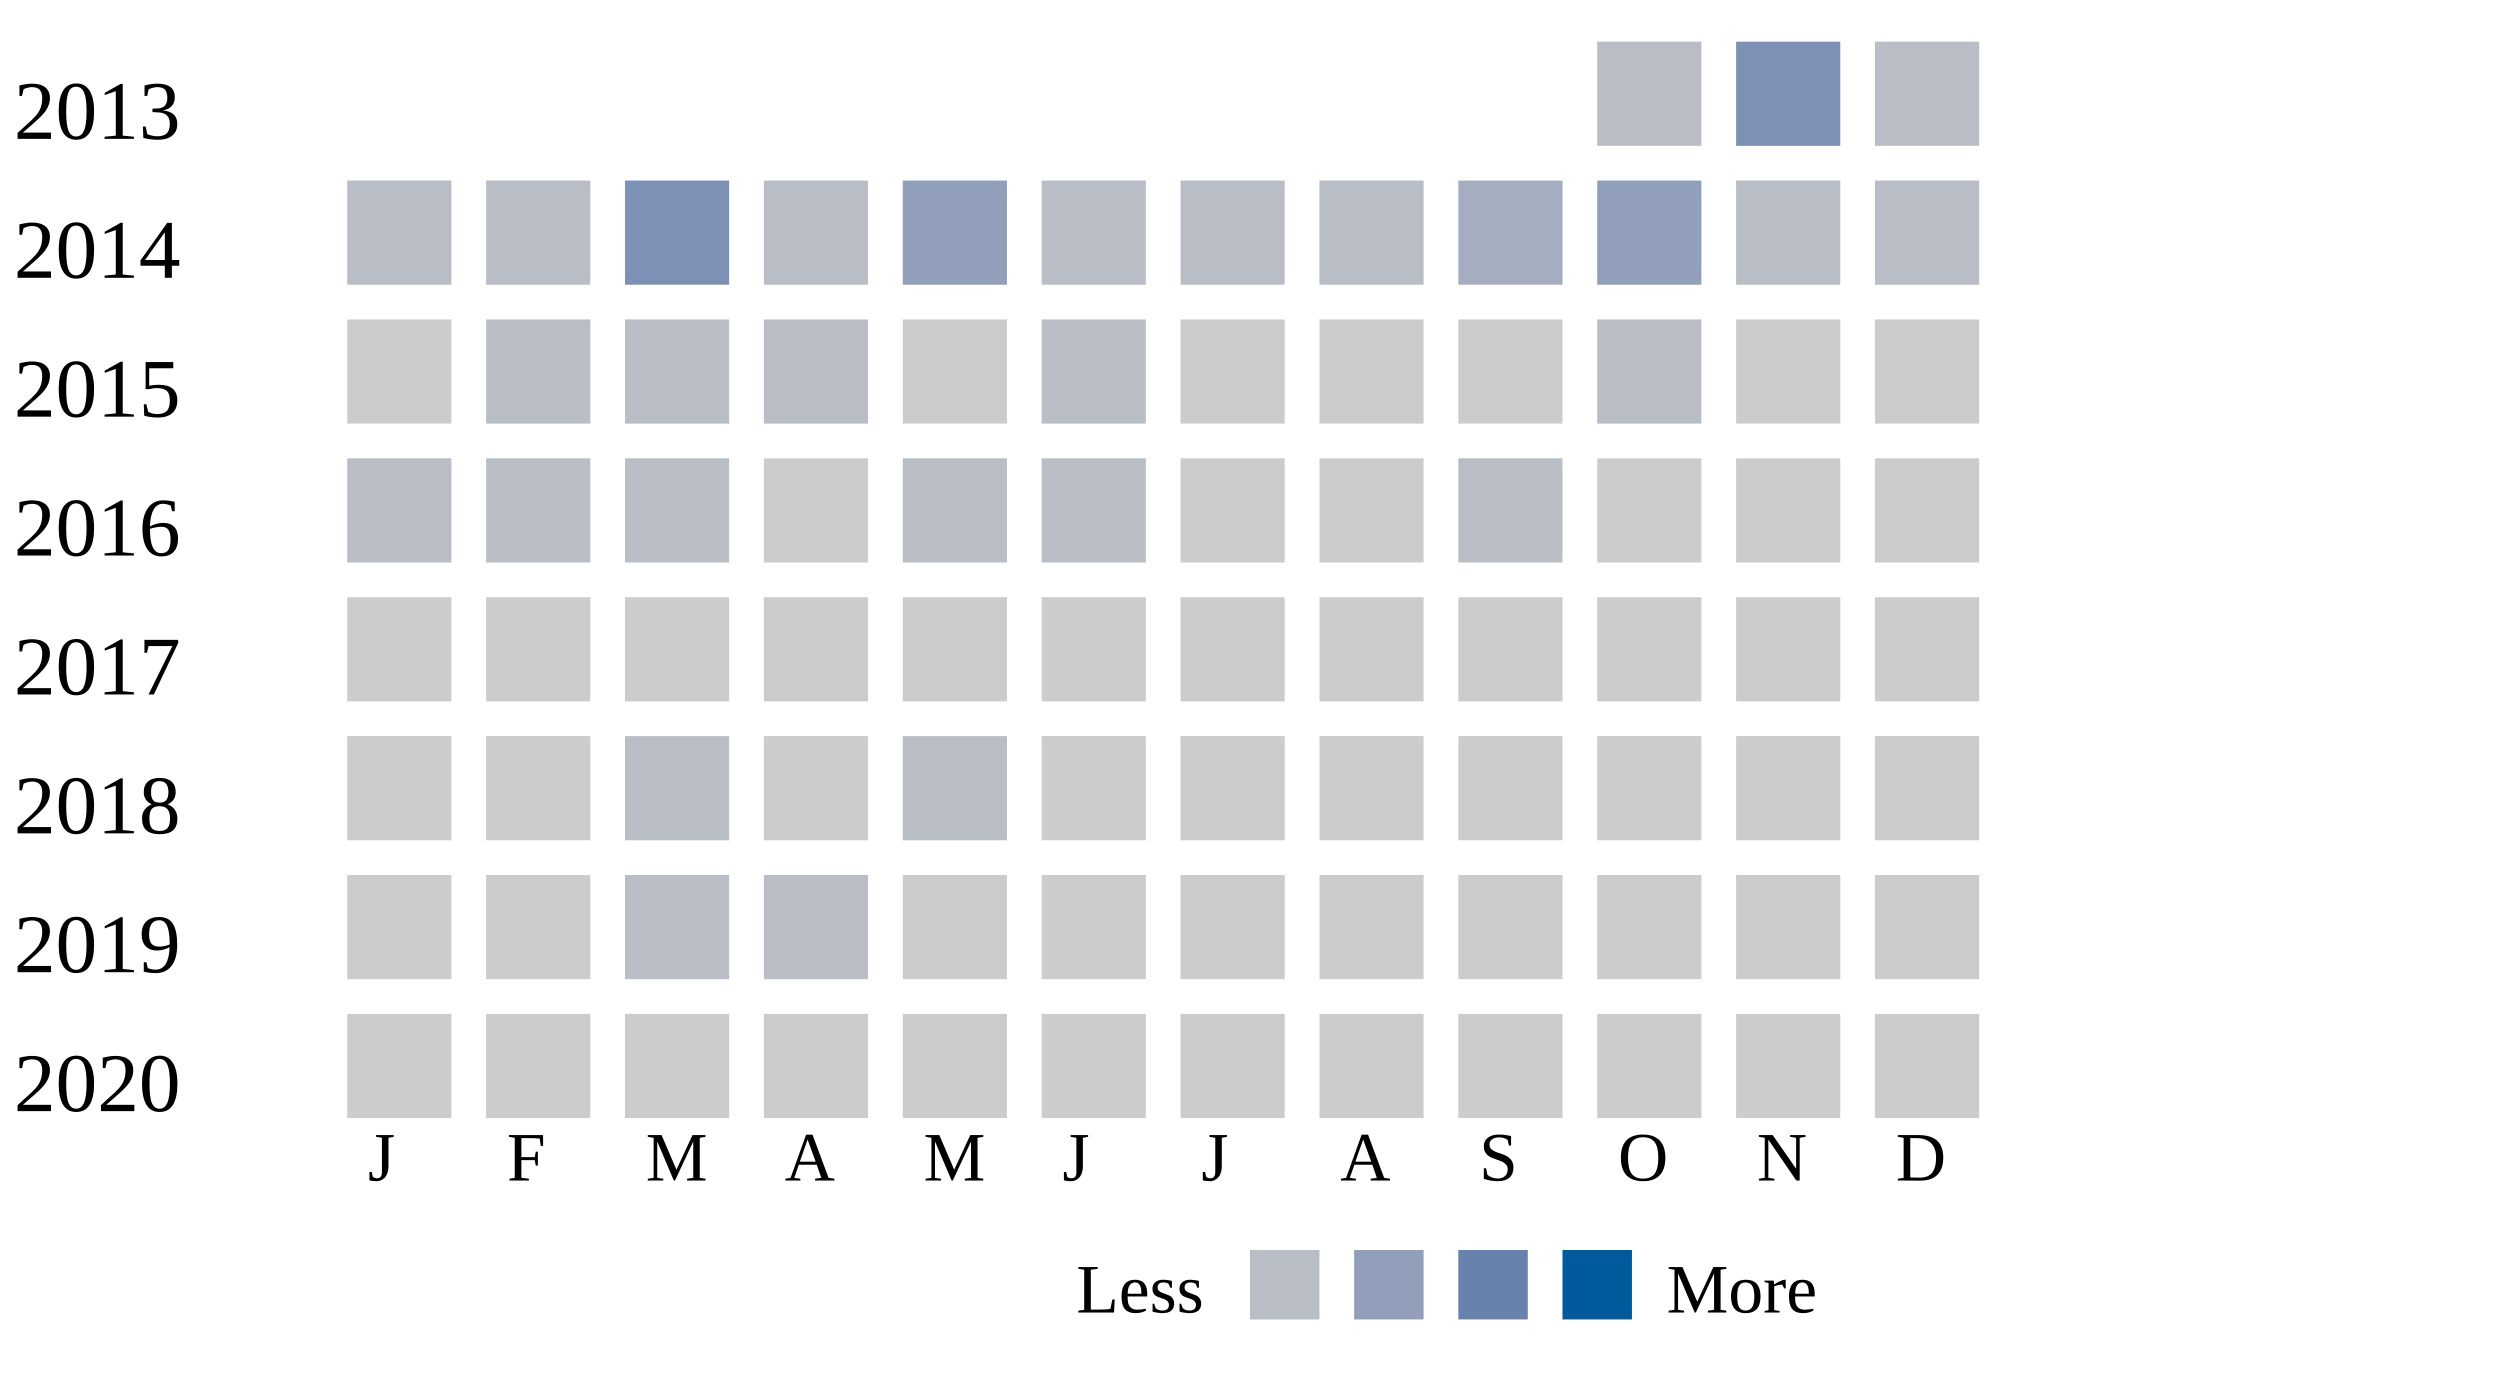
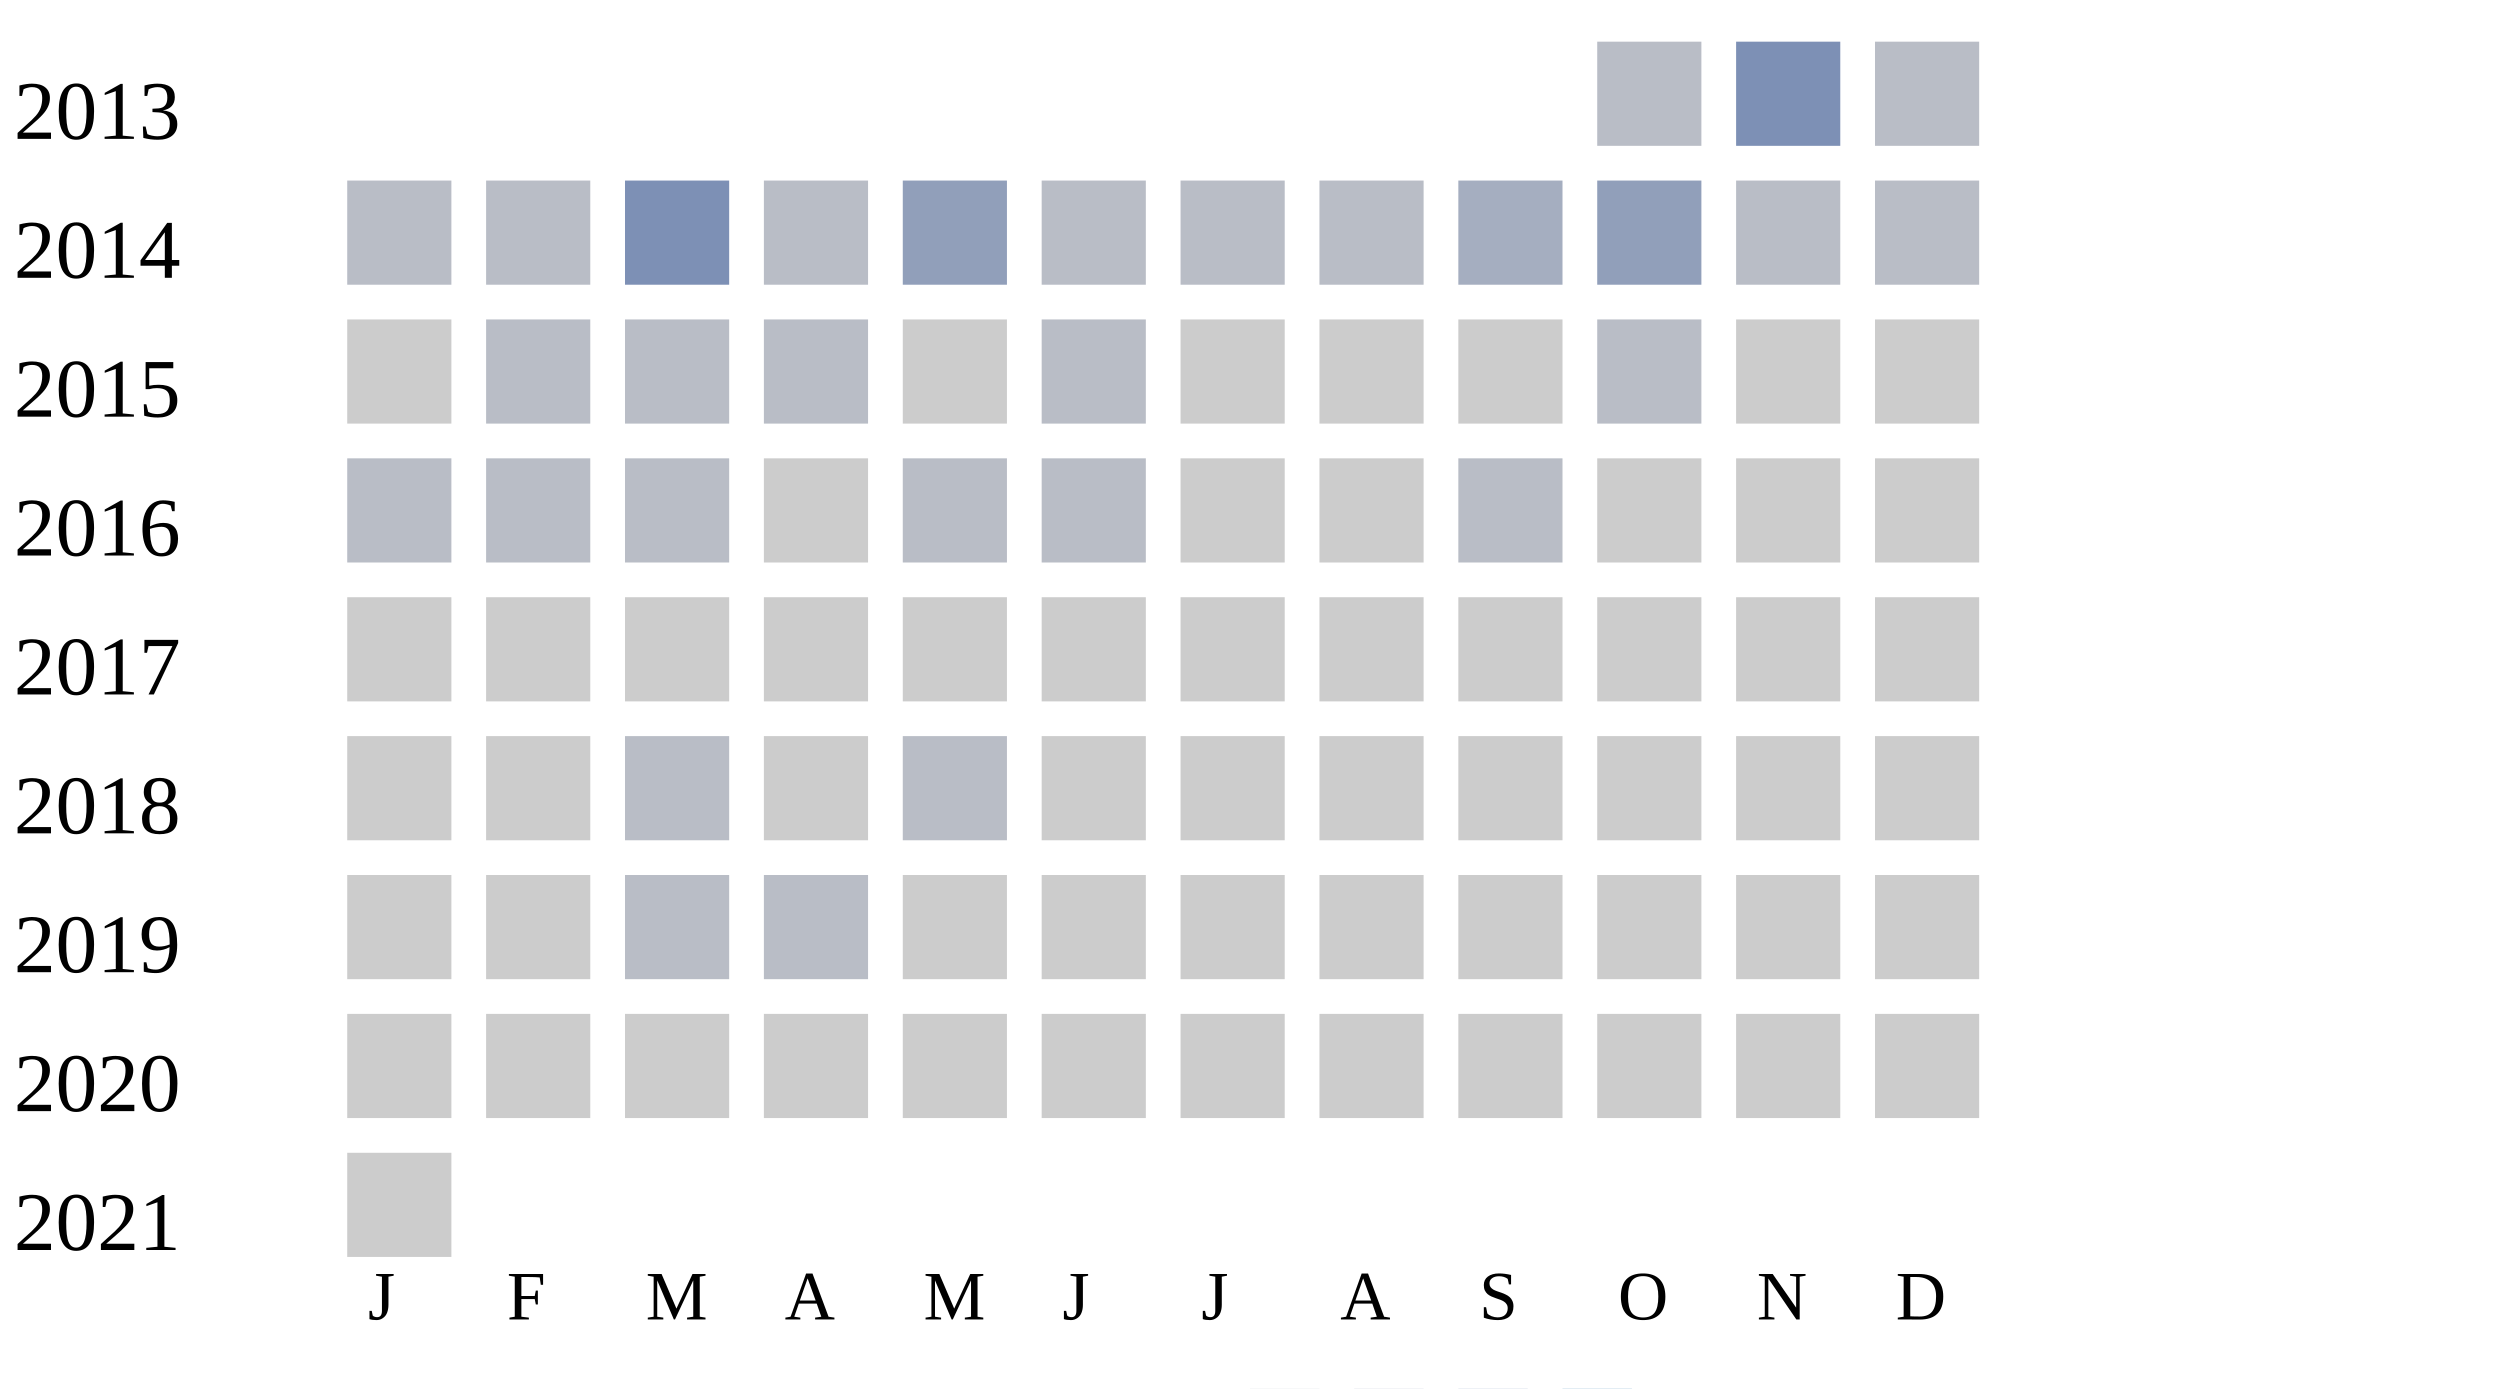
<svg xmlns="http://www.w3.org/2000/svg" width="360" height="200">
  <g transform="translate(0 0)">
    <text x="2" y="20">2013</text>
    <rect x="230" y="6" width="15" height="15" fill="#b9bdc6" />
    <rect x="250" y="6" width="15" height="15" fill="#7d90b5" />
    <rect x="270" y="6" width="15" height="15" fill="#b9bdc6" />
  </g>
  <g transform="translate(0 20)">
    <text x="2" y="20">2014</text>
    <rect x="50" y="6" width="15" height="15" fill="#b9bdc6" />
    <rect x="70" y="6" width="15" height="15" fill="#b9bdc6" />
    <rect x="90" y="6" width="15" height="15" fill="#7d90b5" />
    <rect x="110" y="6" width="15" height="15" fill="#b9bdc6" />
    <rect x="130" y="6" width="15" height="15" fill="#919fba" />
    <rect x="150" y="6" width="15" height="15" fill="#b9bdc6" />
    <rect x="170" y="6" width="15" height="15" fill="#b9bdc6" />
    <rect x="190" y="6" width="15" height="15" fill="#b9bdc6" />
    <rect x="210" y="6" width="15" height="15" fill="#a5aec0" />
    <rect x="230" y="6" width="15" height="15" fill="#919fba" />
    <rect x="250" y="6" width="15" height="15" fill="#b9bdc6" />
    <rect x="270" y="6" width="15" height="15" fill="#b9bdc6" />
  </g>
  <g transform="translate(0 40)">
    <text x="2" y="20">2015</text>
    <rect x="50" y="6" width="15" height="15" fill="#cccccc" />
    <rect x="70" y="6" width="15" height="15" fill="#b9bdc6" />
    <rect x="90" y="6" width="15" height="15" fill="#b9bdc6" />
    <rect x="110" y="6" width="15" height="15" fill="#b9bdc6" />
    <rect x="130" y="6" width="15" height="15" fill="#cccccc" />
    <rect x="150" y="6" width="15" height="15" fill="#b9bdc6" />
    <rect x="170" y="6" width="15" height="15" fill="#cccccc" />
    <rect x="190" y="6" width="15" height="15" fill="#cccccc" />
    <rect x="210" y="6" width="15" height="15" fill="#cccccc" />
    <rect x="230" y="6" width="15" height="15" fill="#b9bdc6" />
    <rect x="250" y="6" width="15" height="15" fill="#cccccc" />
    <rect x="270" y="6" width="15" height="15" fill="#cccccc" />
  </g>
  <g transform="translate(0 60)">
    <text x="2" y="20">2016</text>
    <rect x="50" y="6" width="15" height="15" fill="#b9bdc6" />
    <rect x="70" y="6" width="15" height="15" fill="#b9bdc6" />
    <rect x="90" y="6" width="15" height="15" fill="#b9bdc6" />
    <rect x="110" y="6" width="15" height="15" fill="#cccccc" />
    <rect x="130" y="6" width="15" height="15" fill="#b9bdc6" />
    <rect x="150" y="6" width="15" height="15" fill="#b9bdc6" />
    <rect x="170" y="6" width="15" height="15" fill="#cccccc" />
    <rect x="190" y="6" width="15" height="15" fill="#cccccc" />
    <rect x="210" y="6" width="15" height="15" fill="#b9bdc6" />
    <rect x="230" y="6" width="15" height="15" fill="#cccccc" />
    <rect x="250" y="6" width="15" height="15" fill="#cccccc" />
    <rect x="270" y="6" width="15" height="15" fill="#cccccc" />
  </g>
  <g transform="translate(0 80)">
    <text x="2" y="20">2017</text>
    <rect x="50" y="6" width="15" height="15" fill="#cccccc" />
    <rect x="70" y="6" width="15" height="15" fill="#cccccc" />
    <rect x="90" y="6" width="15" height="15" fill="#cccccc" />
    <rect x="110" y="6" width="15" height="15" fill="#cccccc" />
    <rect x="130" y="6" width="15" height="15" fill="#cccccc" />
    <rect x="150" y="6" width="15" height="15" fill="#cccccc" />
    <rect x="170" y="6" width="15" height="15" fill="#cccccc" />
    <rect x="190" y="6" width="15" height="15" fill="#cccccc" />
    <rect x="210" y="6" width="15" height="15" fill="#cccccc" />
    <rect x="230" y="6" width="15" height="15" fill="#cccccc" />
    <rect x="250" y="6" width="15" height="15" fill="#cccccc" />
    <rect x="270" y="6" width="15" height="15" fill="#cccccc" />
  </g>
  <g transform="translate(0 100)">
    <text x="2" y="20">2018</text>
    <rect x="50" y="6" width="15" height="15" fill="#cccccc" />
    <rect x="70" y="6" width="15" height="15" fill="#cccccc" />
    <rect x="90" y="6" width="15" height="15" fill="#b9bdc6" />
    <rect x="110" y="6" width="15" height="15" fill="#cccccc" />
    <rect x="130" y="6" width="15" height="15" fill="#b9bdc6" />
    <rect x="150" y="6" width="15" height="15" fill="#cccccc" />
    <rect x="170" y="6" width="15" height="15" fill="#cccccc" />
    <rect x="190" y="6" width="15" height="15" fill="#cccccc" />
    <rect x="210" y="6" width="15" height="15" fill="#cccccc" />
    <rect x="230" y="6" width="15" height="15" fill="#cccccc" />
    <rect x="250" y="6" width="15" height="15" fill="#cccccc" />
    <rect x="270" y="6" width="15" height="15" fill="#cccccc" />
  </g>
  <g transform="translate(0 120)">
    <text x="2" y="20">2019</text>
    <rect x="50" y="6" width="15" height="15" fill="#cccccc" />
    <rect x="70" y="6" width="15" height="15" fill="#cccccc" />
    <rect x="90" y="6" width="15" height="15" fill="#b9bdc6" />
    <rect x="110" y="6" width="15" height="15" fill="#b9bdc6" />
    <rect x="130" y="6" width="15" height="15" fill="#cccccc" />
    <rect x="150" y="6" width="15" height="15" fill="#cccccc" />
    <rect x="170" y="6" width="15" height="15" fill="#cccccc" />
    <rect x="190" y="6" width="15" height="15" fill="#cccccc" />
    <rect x="210" y="6" width="15" height="15" fill="#cccccc" />
    <rect x="230" y="6" width="15" height="15" fill="#cccccc" />
    <rect x="250" y="6" width="15" height="15" fill="#cccccc" />
    <rect x="270" y="6" width="15" height="15" fill="#cccccc" />
  </g>
  <g transform="translate(0 140)">
    <text x="2" y="20">2020</text>
    <rect x="50" y="6" width="15" height="15" fill="#cccccc" />
    <rect x="70" y="6" width="15" height="15" fill="#cccccc" />
    <rect x="90" y="6" width="15" height="15" fill="#cccccc" />
    <rect x="110" y="6" width="15" height="15" fill="#cccccc" />
    <rect x="130" y="6" width="15" height="15" fill="#cccccc" />
    <rect x="150" y="6" width="15" height="15" fill="#cccccc" />
    <rect x="170" y="6" width="15" height="15" fill="#cccccc" />
    <rect x="190" y="6" width="15" height="15" fill="#cccccc" />
    <rect x="210" y="6" width="15" height="15" fill="#cccccc" />
    <rect x="230" y="6" width="15" height="15" fill="#cccccc" />
    <rect x="250" y="6" width="15" height="15" fill="#cccccc" />
    <rect x="270" y="6" width="15" height="15" fill="#cccccc" />
  </g>
-   <text style="font-size: 10px; text-align: center" x="53" y="170">J</text>
-   <text style="font-size: 10px; text-align: center" x="73" y="170">F</text>
-   <text style="font-size: 10px; text-align: center" x="93" y="170">M</text>
-   <text style="font-size: 10px; text-align: center" x="113" y="170">A</text>
-   <text style="font-size: 10px; text-align: center" x="133" y="170">M</text>
-   <text style="font-size: 10px; text-align: center" x="153" y="170">J</text>
-   <text style="font-size: 10px; text-align: center" x="173" y="170">J</text>
-   <text style="font-size: 10px; text-align: center" x="193" y="170">A</text>
-   <text style="font-size: 10px; text-align: center" x="213" y="170">S</text>
-   <text style="font-size: 10px; text-align: center" x="233" y="170">O</text>
-   <text style="font-size: 10px; text-align: center" x="253" y="170">N</text>
-   <text style="font-size: 10px; text-align: center" x="273" y="170">D</text>
-   <text style="font-size: 10px;" x="155" y="189">Less</text>
-   <rect fill="#b9bdc6" width="10" height="10" x="180" y="180" />
-   <rect fill="#919fba" width="10" height="10" x="195" y="180" />
-   <rect fill="#6882ae" width="10" height="10" x="210" y="180" />
-   <rect fill="#005a9c" width="10" height="10" x="225" y="180" />
-   <text x="240" y="189" style="font-size: 10px;">More</text>
+   <g transform="translate(0 160)">
+     <text x="2" y="20">2021</text>
+     <rect x="50" y="6" width="15" height="15" fill="#cccccc" />
+   </g>
+   <text style="font-size: 10px; text-align: center" x="53" y="190">J</text>
+   <text style="font-size: 10px; text-align: center" x="73" y="190">F</text>
+   <text style="font-size: 10px; text-align: center" x="93" y="190">M</text>
+   <text style="font-size: 10px; text-align: center" x="113" y="190">A</text>
+   <text style="font-size: 10px; text-align: center" x="133" y="190">M</text>
+   <text style="font-size: 10px; text-align: center" x="153" y="190">J</text>
+   <text style="font-size: 10px; text-align: center" x="173" y="190">J</text>
+   <text style="font-size: 10px; text-align: center" x="193" y="190">A</text>
+   <text style="font-size: 10px; text-align: center" x="213" y="190">S</text>
+   <text style="font-size: 10px; text-align: center" x="233" y="190">O</text>
+   <text style="font-size: 10px; text-align: center" x="253" y="190">N</text>
+   <text style="font-size: 10px; text-align: center" x="273" y="190">D</text>
+   <text style="font-size: 10px;" x="155" y="209">Less</text>
+   <rect fill="#b9bdc6" width="10" height="10" x="180" y="200" />
+   <rect fill="#919fba" width="10" height="10" x="195" y="200" />
+   <rect fill="#6882ae" width="10" height="10" x="210" y="200" />
+   <rect fill="#005a9c" width="10" height="10" x="225" y="200" />
+   <text x="240" y="209" style="font-size: 10px;">More</text>
</svg>
